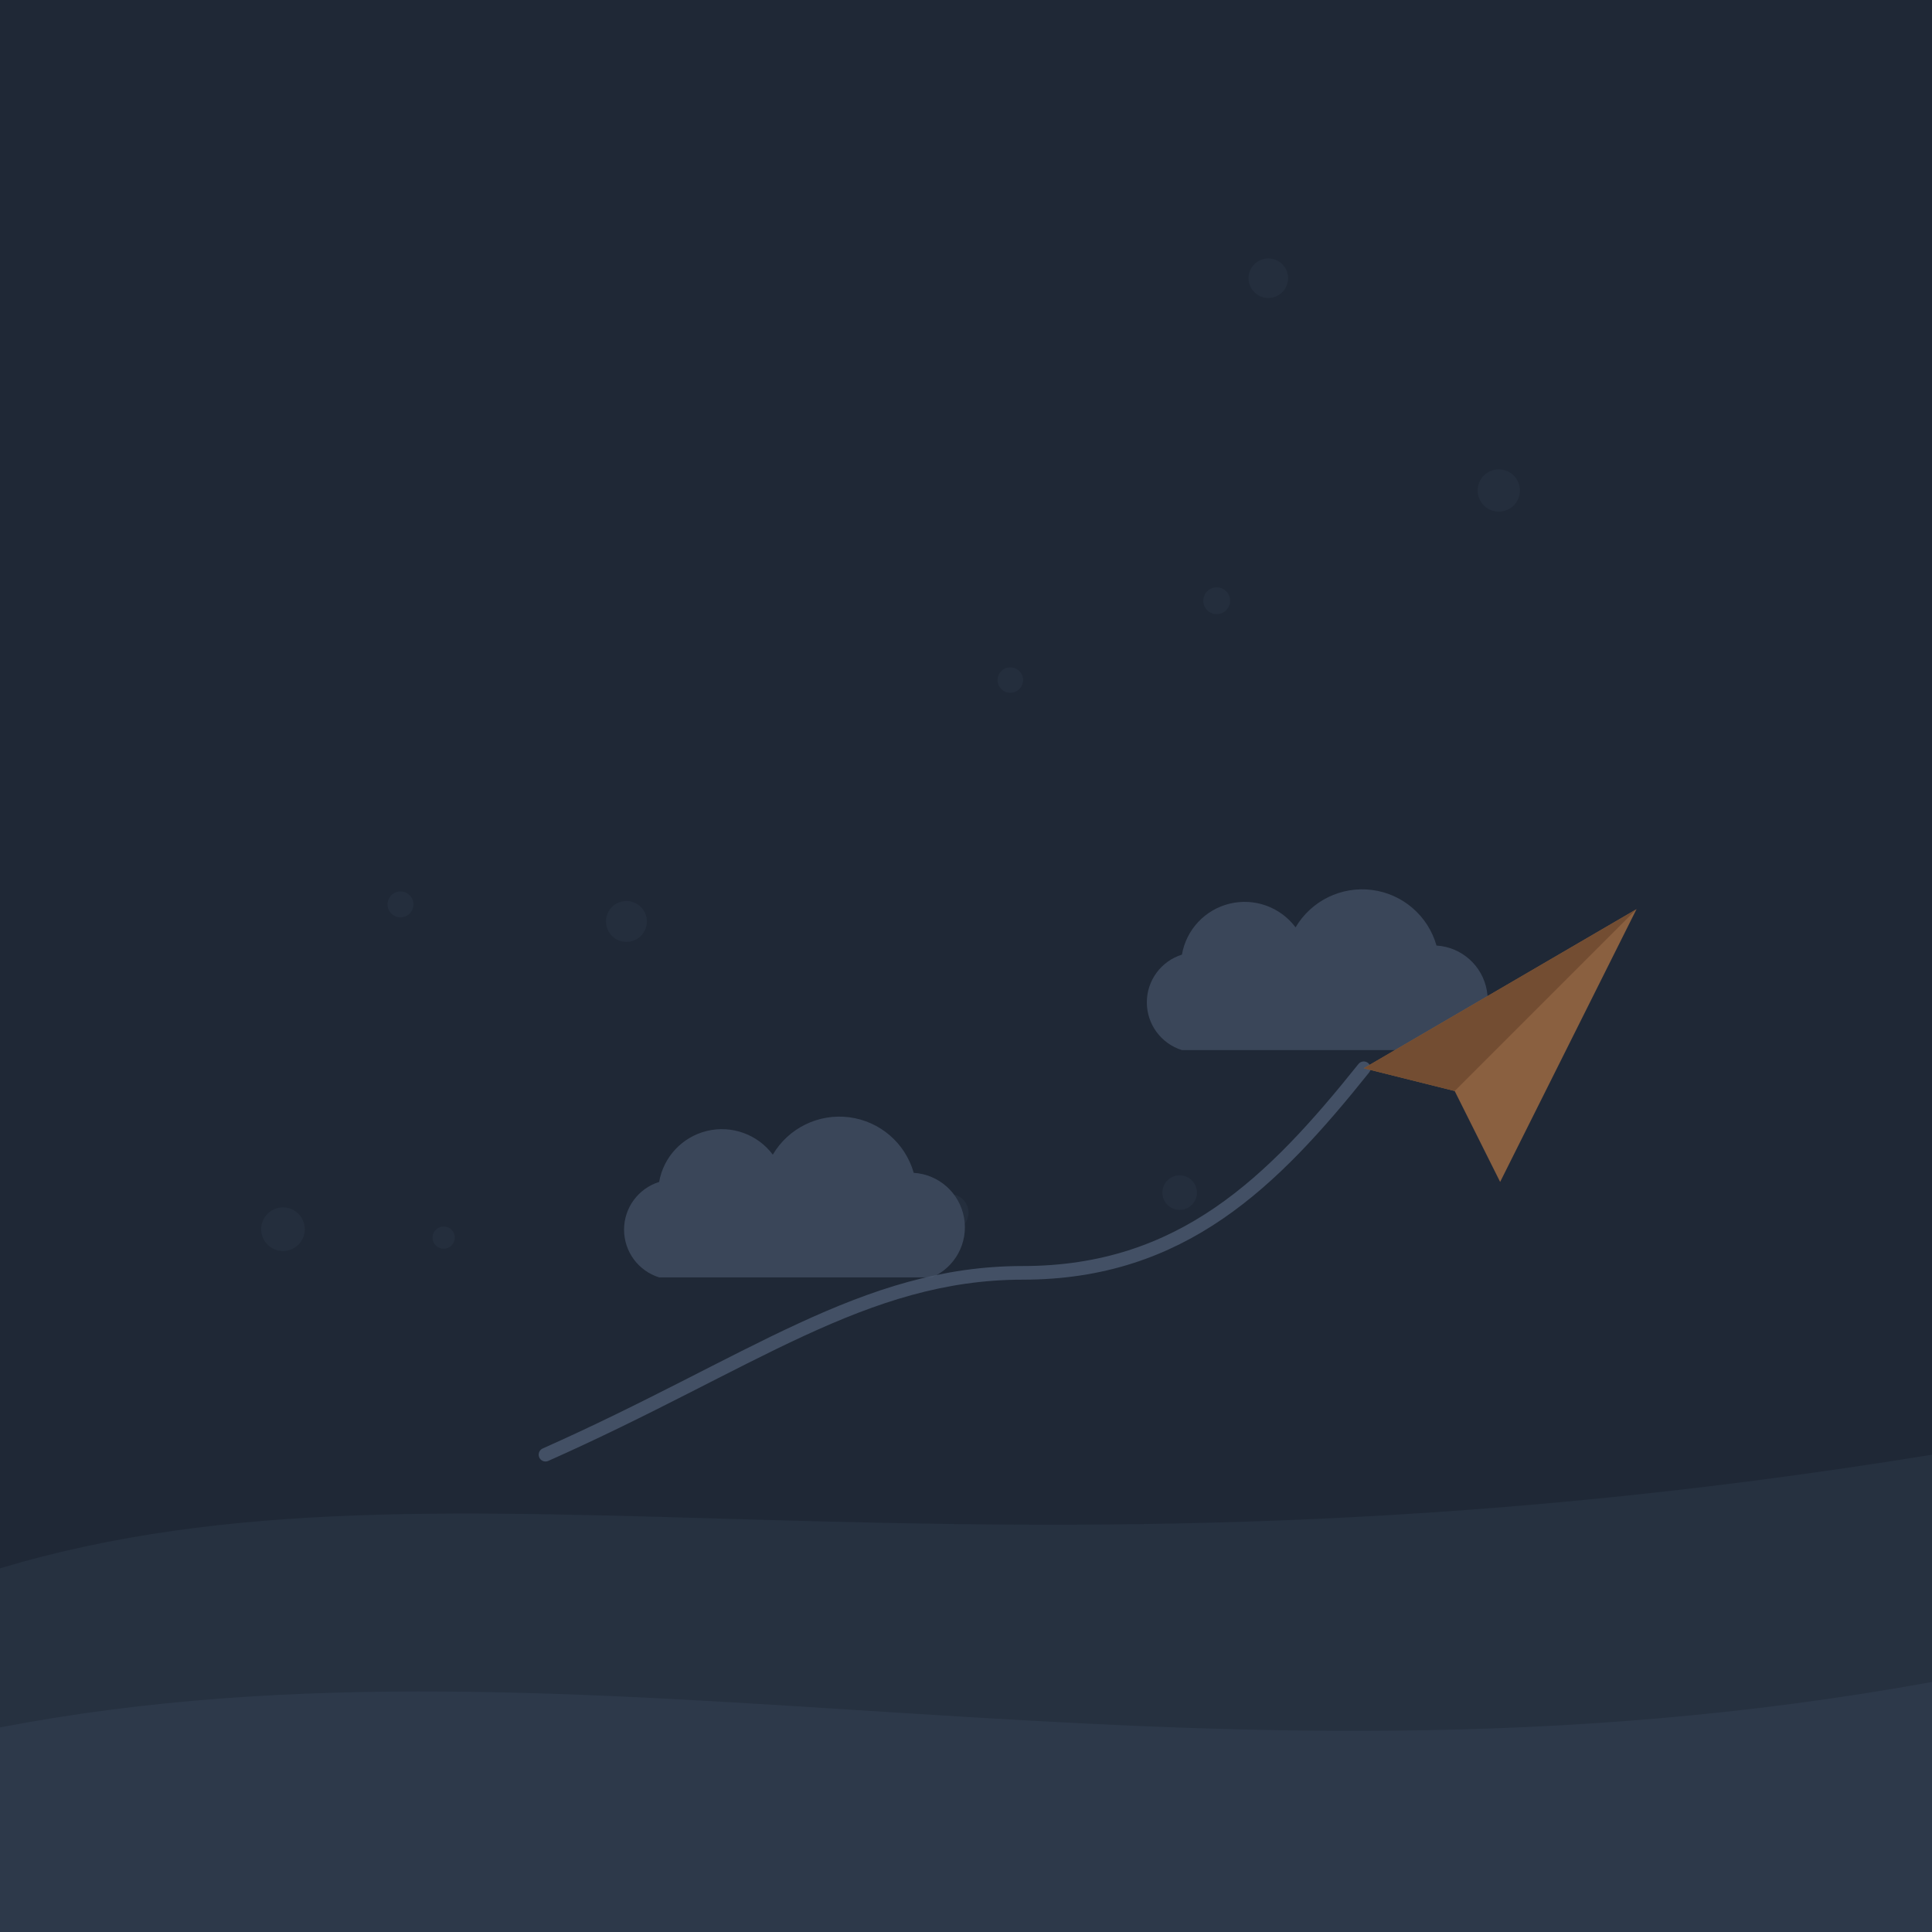
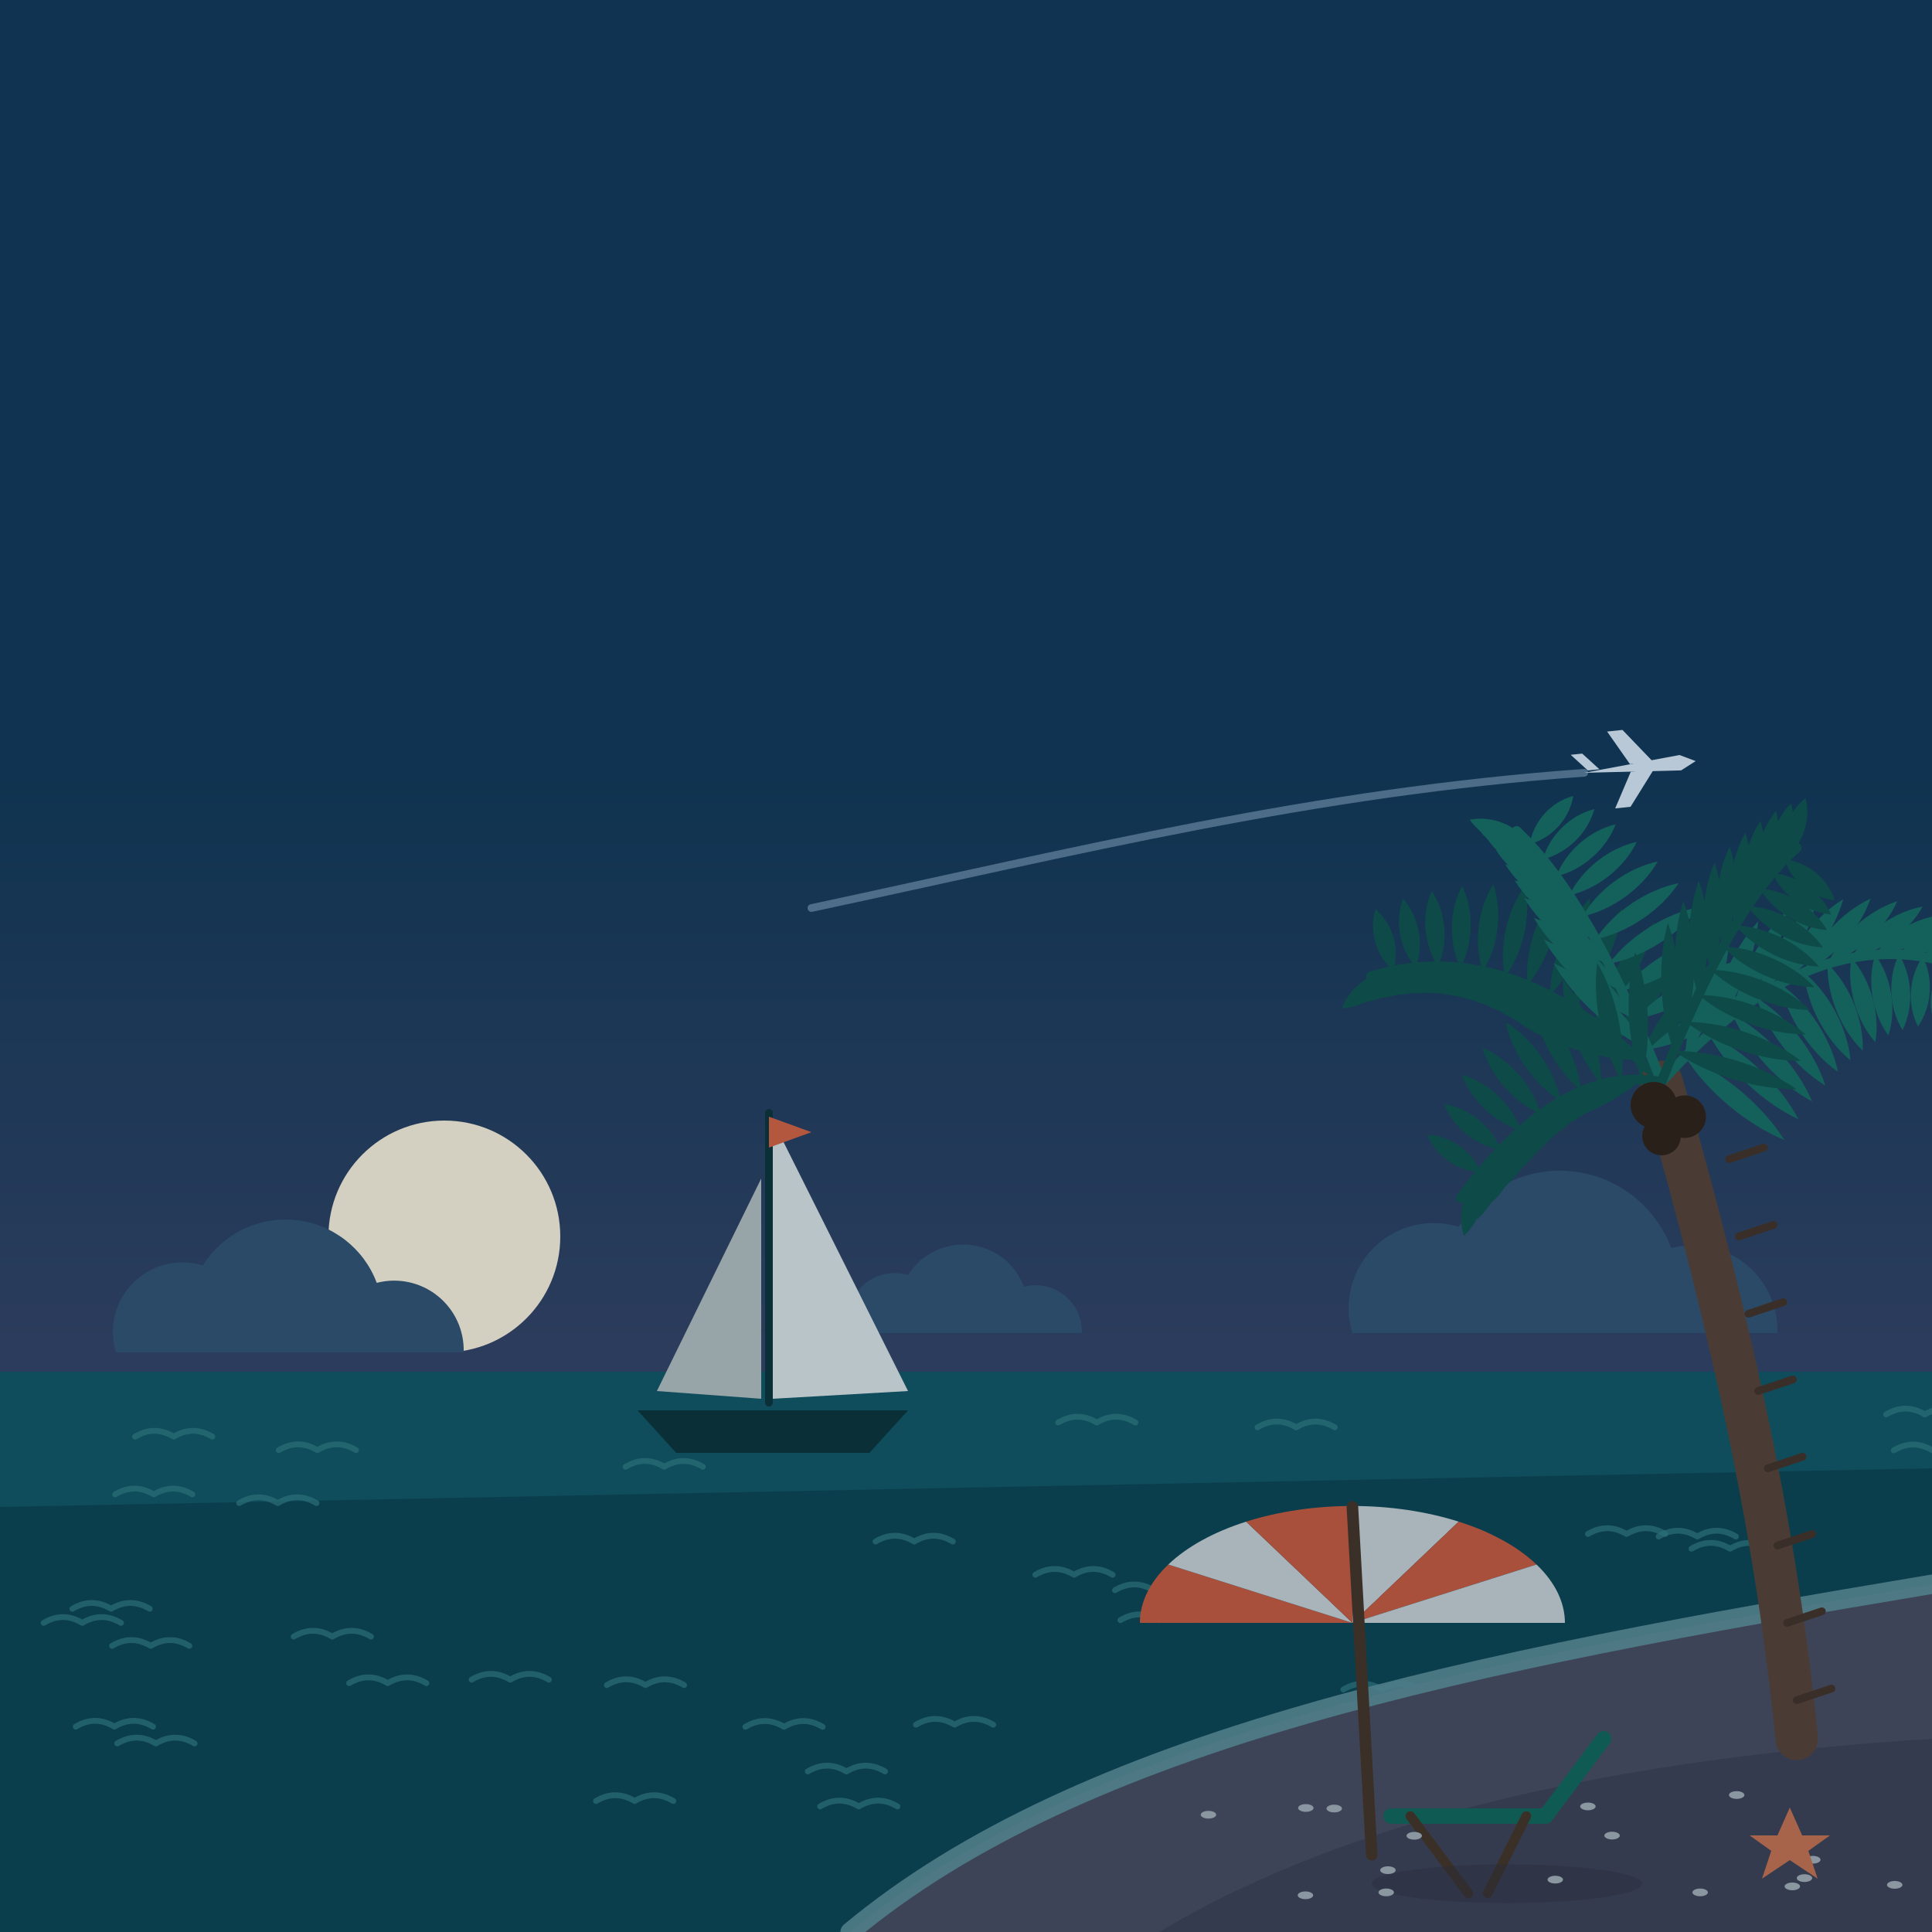
- <svg xmlns="http://www.w3.org/2000/svg" viewBox="0 0 850 850" width="850" height="850">
-   <rect x="0.0" y="0.0" width="850.0" height="850.0" rx="0" fill="#1f2836" opacity="1" />
-   <circle cx="535.3" cy="264.3" r="5.9" fill="#2d394a" opacity="0.35" />
-   <circle cx="519.0" cy="524.7" r="7.6" fill="#2d394a" opacity="0.35" />
-   <circle cx="418.0" cy="533.5" r="8.1" fill="#2d394a" opacity="0.35" />
-   <circle cx="659.4" cy="215.8" r="9.3" fill="#2d394a" opacity="0.35" />
-   <circle cx="275.6" cy="405.4" r="9.0" fill="#2d394a" opacity="0.35" />
-   <circle cx="176.2" cy="397.9" r="5.7" fill="#2d394a" opacity="0.35" />
-   <circle cx="444.5" cy="299.2" r="5.6" fill="#2d394a" opacity="0.35" />
-   <circle cx="124.5" cy="540.8" r="9.6" fill="#2d394a" opacity="0.35" />
-   <circle cx="195.2" cy="544.5" r="4.9" fill="#2d394a" opacity="0.35" />
-   <circle cx="558.0" cy="122.4" r="8.7" fill="#2d394a" opacity="0.35" />
-   <path d="M0 690 C 200 630 420 710 850 640 L850 850 L0 850 Z" fill="#263140" opacity="1" />
-   <path d="M0 760 C 260 710 520 800 850 740 L850 850 L0 850 Z" fill="#2d394a" opacity="1" />
-   <path d="M520 420 a28 28 0 0 1 50 -12 a34 34 0 0 1 62 8 a24 24 0 0 1 8 46 L520 462 a22 22 0 0 1 0 -42 Z" fill="#3a4659" opacity="1" />
-   <path d="M290 520 a28 28 0 0 1 50 -12 a34 34 0 0 1 62 8 a24 24 0 0 1 8 46 L290 562 a22 22 0 0 1 0 -42 Z" fill="#3a4659" opacity="1" />
-   <path d="M240 640 C 330 600 380 560 450 560 C 520 560 560 520 600 470" fill="none" stroke="#4c5a70" stroke-width="6" stroke-linecap="round" stroke-linejoin="round" opacity="0.8" />
-   <path d="M600 470 L720 400 L660 520 L640 480 Z" fill="#8a6040" opacity="1" />
-   <path d="M600 470 L720 400 L640 480 Z" fill="#734d32" opacity="1" />
+ <svg xmlns="http://www.w3.org/2000/svg" viewBox="0 0 1000 1000" width="1000" height="1000">
+   <defs>
+     <linearGradient id="sky" x1="0" y1="0" x2="0" y2="1">
+       <stop offset="0.4" stop-color="#0f3350" />
+       <stop offset="0.7" stop-color="#2c3c5c" />
+     </linearGradient>
+   </defs>
+   <rect x="0" y="0" width="1000" height="1000" fill="url(#sky)" />
+   <circle cx="230" cy="640" r="60" fill="#e7e0cc" opacity="0.9" />
+   <path d="M60 700h180a36 36 0 0 0 -45 -36a50.4 50.4 0 0 0 -90 -9a36 36 0 0 0 -45 45Z" fill="#2a4a68" />
+   <path d="M440 690h120a24 24 0 0 0 -30 -24a33.6 33.6 0 0 0 -60 -6a24 24 0 0 0 -30 30Z" fill="#2a4a68" />
+   <path d="M700 690h220a44 44 0 0 0 -55 -44a61.6 61.6 0 0 0 -110 -11a44 44 0 0 0 -55 55Z" fill="#2a4a68" />
+   <path d="M420 470C560 440 680 410 820 400" fill="none" stroke="#5b7a96" stroke-width="4" stroke-linecap="round" stroke-linejoin="round" opacity="0.8" />
+   <g transform="translate(820 400) rotate(-6)">
+     <path d="M0 0L50 -4L58 0L50 4Z" fill="#b8c8d6" />
+     <path d="M24 -2L14 -20L22 -20L36 -2Z" fill="#b8c8d6" />
+     <path d="M24 2L14 20L22 20L36 2Z" fill="#b8c8d6" />
+     <path d="M2 -1L-6 -10L0 -10L8 -1Z" fill="#b8c8d6" />
+   </g>
+   <path d="M0 710L1000 710L1000 1000L0 1000Z" fill="#0f4c5c" />
+   <path d="M0 780L1000 760L1000 1000L0 1000Z" fill="#0b3e4c" />
+   <path d="M323.8 759.2q10 -6 20 0q10 -6 20 0" fill="none" stroke="#2b6f78" stroke-width="3" stroke-linecap="round" stroke-linejoin="round" opacity="0.7" />
+   <path d="M650.9 738.8q10 -6 20 0q10 -6 20 0" fill="none" stroke="#2b6f78" stroke-width="3" stroke-linecap="round" stroke-linejoin="round" opacity="0.7" />
+   <path d="M535.9 815.1q10 -6 20 0q10 -6 20 0" fill="none" stroke="#2b6f78" stroke-width="3" stroke-linecap="round" stroke-linejoin="round" opacity="0.7" />
+   <path d="M58 851.9q10 -6 20 0q10 -6 20 0" fill="none" stroke="#2b6f78" stroke-width="3" stroke-linecap="round" stroke-linejoin="round" opacity="0.7" />
+   <path d="M37.5 832.7q10 -6 20 0q10 -6 20 0" fill="none" stroke="#2b6f78" stroke-width="3" stroke-linecap="round" stroke-linejoin="round" opacity="0.7" />
+   <path d="M69.9 743.6q10 -6 20 0q10 -6 20 0" fill="none" stroke="#2b6f78" stroke-width="3" stroke-linecap="round" stroke-linejoin="round" opacity="0.7" />
+   <path d="M424.5 935q10 -6 20 0q10 -6 20 0" fill="none" stroke="#2b6f78" stroke-width="3" stroke-linecap="round" stroke-linejoin="round" opacity="0.7" />
+   <path d="M123.8 778q10 -6 20 0q10 -6 20 0" fill="none" stroke="#2b6f78" stroke-width="3" stroke-linecap="round" stroke-linejoin="round" opacity="0.7" />
+   <path d="M627.4 966.4q10 -6 20 0q10 -6 20 0" fill="none" stroke="#2b6f78" stroke-width="3" stroke-linecap="round" stroke-linejoin="round" opacity="0.7" />
+   <path d="M577.1 823.1q10 -6 20 0q10 -6 20 0" fill="none" stroke="#2b6f78" stroke-width="3" stroke-linecap="round" stroke-linejoin="round" opacity="0.7" />
+   <path d="M976.3 732.1q10 -6 20 0q10 -6 20 0" fill="none" stroke="#2b6f78" stroke-width="3" stroke-linecap="round" stroke-linejoin="round" opacity="0.7" />
+   <path d="M858.5 795.3q10 -6 20 0q10 -6 20 0" fill="none" stroke="#2b6f78" stroke-width="3" stroke-linecap="round" stroke-linejoin="round" opacity="0.7" />
+   <path d="M144.3 750.6q10 -6 20 0q10 -6 20 0" fill="none" stroke="#2b6f78" stroke-width="3" stroke-linecap="round" stroke-linejoin="round" opacity="0.7" />
+   <path d="M308.5 932.2q10 -6 20 0q10 -6 20 0" fill="none" stroke="#2b6f78" stroke-width="3" stroke-linecap="round" stroke-linejoin="round" opacity="0.7" />
+   <path d="M180.7 871.2q10 -6 20 0q10 -6 20 0" fill="none" stroke="#2b6f78" stroke-width="3" stroke-linecap="round" stroke-linejoin="round" opacity="0.7" />
+   <path d="M638.9 816.8q10 -6 20 0q10 -6 20 0" fill="none" stroke="#2b6f78" stroke-width="3" stroke-linecap="round" stroke-linejoin="round" opacity="0.7" />
+   <path d="M547.7 736.3q10 -6 20 0q10 -6 20 0" fill="none" stroke="#2b6f78" stroke-width="3" stroke-linecap="round" stroke-linejoin="round" opacity="0.7" />
+   <path d="M59.6 773.5q10 -6 20 0q10 -6 20 0" fill="none" stroke="#2b6f78" stroke-width="3" stroke-linecap="round" stroke-linejoin="round" opacity="0.7" />
+   <path d="M680.4 831.2q10 -6 20 0q10 -6 20 0" fill="none" stroke="#2b6f78" stroke-width="3" stroke-linecap="round" stroke-linejoin="round" opacity="0.7" />
+   <path d="M314.1 872.2q10 -6 20 0q10 -6 20 0" fill="none" stroke="#2b6f78" stroke-width="3" stroke-linecap="round" stroke-linejoin="round" opacity="0.7" />
+   <path d="M453.2 797.9q10 -6 20 0q10 -6 20 0" fill="none" stroke="#2b6f78" stroke-width="3" stroke-linecap="round" stroke-linejoin="round" opacity="0.7" />
+   <path d="M794.4 901.7q10 -6 20 0q10 -6 20 0" fill="none" stroke="#2b6f78" stroke-width="3" stroke-linecap="round" stroke-linejoin="round" opacity="0.7" />
+   <path d="M244.1 869.4q10 -6 20 0q10 -6 20 0" fill="none" stroke="#2b6f78" stroke-width="3" stroke-linecap="round" stroke-linejoin="round" opacity="0.7" />
+   <path d="M525.2 947.5q10 -6 20 0q10 -6 20 0" fill="none" stroke="#2b6f78" stroke-width="3" stroke-linecap="round" stroke-linejoin="round" opacity="0.7" />
+   <path d="M729.4 794.9q10 -6 20 0q10 -6 20 0" fill="none" stroke="#2b6f78" stroke-width="3" stroke-linecap="round" stroke-linejoin="round" opacity="0.7" />
+   <path d="M980.2 750.7q10 -6 20 0q10 -6 20 0" fill="none" stroke="#2b6f78" stroke-width="3" stroke-linecap="round" stroke-linejoin="round" opacity="0.7" />
+   <path d="M418.1 916.9q10 -6 20 0q10 -6 20 0" fill="none" stroke="#2b6f78" stroke-width="3" stroke-linecap="round" stroke-linejoin="round" opacity="0.7" />
+   <path d="M152 847.1q10 -6 20 0q10 -6 20 0" fill="none" stroke="#2b6f78" stroke-width="3" stroke-linecap="round" stroke-linejoin="round" opacity="0.7" />
+   <path d="M39.2 893.7q10 -6 20 0q10 -6 20 0" fill="none" stroke="#2b6f78" stroke-width="3" stroke-linecap="round" stroke-linejoin="round" opacity="0.7" />
+   <path d="M764.6 869q10 -6 20 0q10 -6 20 0" fill="none" stroke="#2b6f78" stroke-width="3" stroke-linecap="round" stroke-linejoin="round" opacity="0.7" />
+   <path d="M875.5 801.6q10 -6 20 0q10 -6 20 0" fill="none" stroke="#2b6f78" stroke-width="3" stroke-linecap="round" stroke-linejoin="round" opacity="0.7" />
+   <path d="M695.3 874.5q10 -6 20 0q10 -6 20 0" fill="none" stroke="#2b6f78" stroke-width="3" stroke-linecap="round" stroke-linejoin="round" opacity="0.7" />
+   <path d="M579.9 838.6q10 -6 20 0q10 -6 20 0" fill="none" stroke="#2b6f78" stroke-width="3" stroke-linecap="round" stroke-linejoin="round" opacity="0.7" />
+   <path d="M840 965.6q10 -6 20 0q10 -6 20 0" fill="none" stroke="#2b6f78" stroke-width="3" stroke-linecap="round" stroke-linejoin="round" opacity="0.7" />
+   <path d="M474.1 892.7q10 -6 20 0q10 -6 20 0" fill="none" stroke="#2b6f78" stroke-width="3" stroke-linecap="round" stroke-linejoin="round" opacity="0.7" />
+   <path d="M60.7 902.4q10 -6 20 0q10 -6 20 0" fill="none" stroke="#2b6f78" stroke-width="3" stroke-linecap="round" stroke-linejoin="round" opacity="0.7" />
+   <path d="M647.1 978.2q10 -6 20 0q10 -6 20 0" fill="none" stroke="#2b6f78" stroke-width="3" stroke-linecap="round" stroke-linejoin="round" opacity="0.7" />
+   <path d="M821.9 794q10 -6 20 0q10 -6 20 0" fill="none" stroke="#2b6f78" stroke-width="3" stroke-linecap="round" stroke-linejoin="round" opacity="0.7" />
+   <path d="M385.8 893.8q10 -6 20 0q10 -6 20 0" fill="none" stroke="#2b6f78" stroke-width="3" stroke-linecap="round" stroke-linejoin="round" opacity="0.7" />
+   <path d="M22.6 840q10 -6 20 0q10 -6 20 0" fill="none" stroke="#2b6f78" stroke-width="3" stroke-linecap="round" stroke-linejoin="round" opacity="0.7" />
+   <path d="M330 730L470 730L450 752L350 752Z" fill="#0a2f36" />
+   <path d="M400 724L400 580L470 720Z" fill="#b9c4c8" />
+   <path d="M394 724L394 610L340 720Z" fill="#97a4a8" />
+   <path d="M398 726L398 576" fill="none" stroke="#0a2f36" stroke-width="4" stroke-linecap="round" stroke-linejoin="round" />
+   <path d="M398 578l22 8l-22 8Z" fill="#b4573f" />
+   <path d="M440 1000C560 900 760 860 1000 820L1000 1000Z" fill="#3d4458" />
+   <path d="M440 1000C560 900 760 860 1000 820" fill="none" stroke="#4f7d88" stroke-width="10" stroke-linecap="round" stroke-linejoin="round" opacity="0.9" />
+   <path d="M600 1000C700 940 840 910 1000 900L1000 1000Z" fill="#353b4e" />
+   <path d="M930 900C920 800 900 700 860 560" fill="none" stroke="#4a3c34" stroke-width="22" stroke-linecap="round" stroke-linejoin="round" />
+   <path d="M930 880l18 -6" fill="none" stroke="#3a2e28" stroke-width="4" stroke-linecap="round" stroke-linejoin="round" />
+   <path d="M925 840l18 -6" fill="none" stroke="#3a2e28" stroke-width="4" stroke-linecap="round" stroke-linejoin="round" />
+   <path d="M920 800l18 -6" fill="none" stroke="#3a2e28" stroke-width="4" stroke-linecap="round" stroke-linejoin="round" />
+   <path d="M915 760l18 -6" fill="none" stroke="#3a2e28" stroke-width="4" stroke-linecap="round" stroke-linejoin="round" />
+   <path d="M910 720l18 -6" fill="none" stroke="#3a2e28" stroke-width="4" stroke-linecap="round" stroke-linejoin="round" />
+   <path d="M905 680l18 -6" fill="none" stroke="#3a2e28" stroke-width="4" stroke-linecap="round" stroke-linejoin="round" />
+   <path d="M900 640l18 -6" fill="none" stroke="#3a2e28" stroke-width="4" stroke-linecap="round" stroke-linejoin="round" />
+   <path d="M895 600l18 -6" fill="none" stroke="#3a2e28" stroke-width="4" stroke-linecap="round" stroke-linejoin="round" />
+   <path d="M860 560Q784.8 482.6 709.6 505.3" fill="none" stroke="#0d4a48" stroke-width="5" stroke-linecap="round" stroke-linejoin="round" />
+   <path d="M0 0C6.5 -20.1 6.5 -46.8 0 -66.9C-6.5 -46.8 -6.5 -20.1 0 0Z" fill="#0d4a48" transform="translate(848.4 548.7) rotate(-72.2)" />
+   <path d="M0 0C6.5 -20.1 6.5 -46.8 0 -66.9C-6.5 -46.8 -6.5 -20.1 0 0Z" fill="#0d4a48" transform="translate(848.4 548.7) rotate(37.8)" />
+   <path d="M0 0C6.5 -19.2 6.5 -44.7 0 -63.8C-6.5 -44.7 -6.5 -19.2 0 0Z" fill="#0d4a48" transform="translate(836.9 538.6) rotate(-75.5)" />
+   <path d="M0 0C6.5 -19.2 6.5 -44.7 0 -63.8C-6.5 -44.7 -6.5 -19.2 0 0Z" fill="#0d4a48" transform="translate(836.9 538.6) rotate(34.5)" />
+   <path d="M0 0C6.5 -18.2 6.5 -42.5 0 -60.8C-6.5 -42.5 -6.5 -18.2 0 0Z" fill="#0d4a48" transform="translate(825.3 529.6) rotate(-79.2)" />
+   <path d="M0 0C6.5 -18.2 6.5 -42.5 0 -60.8C-6.5 -42.5 -6.5 -18.2 0 0Z" fill="#0d4a48" transform="translate(825.3 529.6) rotate(30.8)" />
+   <path d="M0 0C6.5 -17.3 6.5 -40.4 0 -57.7C-6.5 -40.4 -6.5 -17.3 0 0Z" fill="#0d4a48" transform="translate(813.7 521.9) rotate(-83.2)" />
+   <path d="M0 0C6.5 -17.3 6.5 -40.4 0 -57.7C-6.5 -40.4 -6.5 -17.3 0 0Z" fill="#0d4a48" transform="translate(813.7 521.9) rotate(26.8)" />
+   <path d="M0 0C6.5 -16.4 6.5 -38.2 0 -54.6C-6.5 -38.2 -6.5 -16.4 0 0Z" fill="#0d4a48" transform="translate(802.2 515.3) rotate(-87.6)" />
+   <path d="M0 0C6.5 -16.4 6.5 -38.2 0 -54.6C-6.5 -38.2 -6.5 -16.4 0 0Z" fill="#0d4a48" transform="translate(802.2 515.3) rotate(22.4)" />
+   <path d="M0 0C6.5 -15.5 6.5 -36.1 0 -51.5C-6.5 -36.1 -6.5 -15.5 0 0Z" fill="#0d4a48" transform="translate(790.6 509.9) rotate(-92.5)" />
+   <path d="M0 0C6.5 -15.5 6.5 -36.1 0 -51.5C-6.5 -36.1 -6.5 -15.5 0 0Z" fill="#0d4a48" transform="translate(790.6 509.9) rotate(17.5)" />
+   <path d="M0 0C6.5 -14.5 6.5 -33.9 0 -48.5C-6.5 -33.9 -6.5 -14.5 0 0Z" fill="#0d4a48" transform="translate(779 505.7) rotate(-97.6)" />
+   <path d="M0 0C6.5 -14.5 6.5 -33.9 0 -48.5C-6.5 -33.9 -6.5 -14.5 0 0Z" fill="#0d4a48" transform="translate(779 505.7) rotate(12.4)" />
+   <path d="M0 0C6.5 -13.6 6.5 -31.8 0 -45.4C-6.5 -31.8 -6.5 -13.6 0 0Z" fill="#0d4a48" transform="translate(767.5 502.7) rotate(-103.1)" />
+   <path d="M0 0C6.5 -13.6 6.5 -31.8 0 -45.4C-6.5 -31.8 -6.5 -13.6 0 0Z" fill="#0d4a48" transform="translate(767.5 502.7) rotate(6.9)" />
+   <path d="M0 0C6.5 -12.7 6.5 -29.6 0 -42.3C-6.5 -29.6 -6.5 -12.7 0 0Z" fill="#0d4a48" transform="translate(755.9 500.8) rotate(-108.8)" />
+   <path d="M0 0C6.5 -12.7 6.5 -29.6 0 -42.3C-6.5 -29.6 -6.5 -12.7 0 0Z" fill="#0d4a48" transform="translate(755.9 500.8) rotate(1.2)" />
+   <path d="M0 0C6.5 -11.8 6.5 -27.5 0 -39.2C-6.5 -27.5 -6.5 -11.8 0 0Z" fill="#0d4a48" transform="translate(744.3 500.2) rotate(-114.7)" />
+   <path d="M0 0C6.5 -11.8 6.5 -27.5 0 -39.2C-6.5 -27.5 -6.5 -11.8 0 0Z" fill="#0d4a48" transform="translate(744.3 500.2) rotate(-4.7)" />
+   <path d="M0 0C6.5 -10.8 6.5 -25.3 0 -36.2C-6.5 -25.3 -6.5 -10.8 0 0Z" fill="#0d4a48" transform="translate(732.8 500.7) rotate(239.5)" />
+   <path d="M0 0C6.5 -10.8 6.5 -25.3 0 -36.2C-6.5 -25.3 -6.5 -10.8 0 0Z" fill="#0d4a48" transform="translate(732.8 500.7) rotate(349.5)" />
+   <path d="M0 0C6.5 -9.9 6.5 -23.2 0 -33.1C-6.5 -23.2 -6.5 -9.9 0 0Z" fill="#0d4a48" transform="translate(721.2 502.4) rotate(233.8)" />
+   <path d="M0 0C6.5 -9.9 6.5 -23.2 0 -33.1C-6.5 -23.2 -6.5 -9.9 0 0Z" fill="#0d4a48" transform="translate(721.2 502.4) rotate(343.8)" />
+   <path d="M860 560Q939.9 470.9 1019.7 501.9" fill="none" stroke="#14605a" stroke-width="5" stroke-linecap="round" stroke-linejoin="round" />
+   <path d="M0 0C6.5 -20.1 6.5 -46.8 0 -66.9C-6.5 -46.8 -6.5 -20.1 0 0Z" fill="#14605a" transform="translate(872.3 547) rotate(20)" />
+   <path d="M0 0C6.5 -20.1 6.5 -46.8 0 -66.9C-6.5 -46.8 -6.5 -20.1 0 0Z" fill="#14605a" transform="translate(872.3 547) rotate(130)" />
+   <path d="M0 0C6.5 -19.2 6.5 -44.7 0 -63.8C-6.5 -44.7 -6.5 -19.2 0 0Z" fill="#14605a" transform="translate(884.6 535.4) rotate(23.5)" />
+   <path d="M0 0C6.5 -19.2 6.5 -44.7 0 -63.8C-6.5 -44.7 -6.5 -19.2 0 0Z" fill="#14605a" transform="translate(884.6 535.4) rotate(133.5)" />
+   <path d="M0 0C6.5 -18.2 6.5 -42.5 0 -60.8C-6.5 -42.5 -6.5 -18.2 0 0Z" fill="#14605a" transform="translate(896.9 525.3) rotate(27.5)" />
+   <path d="M0 0C6.5 -18.2 6.5 -42.5 0 -60.8C-6.5 -42.5 -6.5 -18.2 0 0Z" fill="#14605a" transform="translate(896.9 525.3) rotate(137.5)" />
+   <path d="M0 0C6.5 -17.3 6.5 -40.4 0 -57.7C-6.5 -40.4 -6.5 -17.3 0 0Z" fill="#14605a" transform="translate(909.2 516.5) rotate(31.9)" />
+   <path d="M0 0C6.5 -17.3 6.5 -40.4 0 -57.7C-6.5 -40.4 -6.5 -17.3 0 0Z" fill="#14605a" transform="translate(909.2 516.5) rotate(141.9)" />
+   <path d="M0 0C6.5 -16.4 6.5 -38.2 0 -54.6C-6.5 -38.2 -6.5 -16.4 0 0Z" fill="#14605a" transform="translate(921.4 509.2) rotate(36.7)" />
+   <path d="M0 0C6.5 -16.4 6.5 -38.2 0 -54.6C-6.5 -38.2 -6.5 -16.4 0 0Z" fill="#14605a" transform="translate(921.4 509.2) rotate(146.7)" />
+   <path d="M0 0C6.5 -15.5 6.5 -36.1 0 -51.5C-6.5 -36.1 -6.5 -15.5 0 0Z" fill="#14605a" transform="translate(933.7 503.3) rotate(42.1)" />
+   <path d="M0 0C6.5 -15.5 6.5 -36.1 0 -51.5C-6.5 -36.1 -6.5 -15.5 0 0Z" fill="#14605a" transform="translate(933.7 503.3) rotate(152.1)" />
+   <path d="M0 0C6.5 -14.5 6.5 -33.9 0 -48.5C-6.5 -33.9 -6.5 -14.5 0 0Z" fill="#14605a" transform="translate(946 498.9) rotate(48)" />
+   <path d="M0 0C6.5 -14.5 6.5 -33.9 0 -48.5C-6.5 -33.9 -6.5 -14.5 0 0Z" fill="#14605a" transform="translate(946 498.9) rotate(158)" />
+   <path d="M0 0C6.5 -13.6 6.5 -31.8 0 -45.4C-6.5 -31.8 -6.5 -13.6 0 0Z" fill="#14605a" transform="translate(958.3 495.8) rotate(54.2)" />
+   <path d="M0 0C6.5 -13.6 6.5 -31.8 0 -45.4C-6.5 -31.8 -6.5 -13.6 0 0Z" fill="#14605a" transform="translate(958.3 495.8) rotate(164.2)" />
+   <path d="M0 0C6.5 -12.7 6.5 -29.6 0 -42.3C-6.5 -29.6 -6.5 -12.7 0 0Z" fill="#14605a" transform="translate(970.6 494.2) rotate(60.7)" />
+   <path d="M0 0C6.5 -12.7 6.5 -29.6 0 -42.3C-6.5 -29.6 -6.5 -12.7 0 0Z" fill="#14605a" transform="translate(970.6 494.2) rotate(170.7)" />
+   <path d="M0 0C6.5 -11.8 6.5 -27.5 0 -39.2C-6.5 -27.5 -6.5 -11.8 0 0Z" fill="#14605a" transform="translate(982.9 494) rotate(67.3)" />
+   <path d="M0 0C6.5 -11.8 6.5 -27.5 0 -39.2C-6.5 -27.5 -6.5 -11.8 0 0Z" fill="#14605a" transform="translate(982.9 494) rotate(177.3)" />
+   <path d="M0 0C6.5 -10.8 6.5 -25.3 0 -36.2C-6.5 -25.3 -6.5 -10.8 0 0Z" fill="#14605a" transform="translate(995.2 495.2) rotate(73.9)" />
+   <path d="M0 0C6.5 -10.8 6.5 -25.3 0 -36.2C-6.5 -25.3 -6.5 -10.8 0 0Z" fill="#14605a" transform="translate(995.2 495.2) rotate(183.9)" />
+   <path d="M0 0C6.5 -9.9 6.5 -23.2 0 -33.1C-6.5 -23.2 -6.5 -9.9 0 0Z" fill="#14605a" transform="translate(1007.5 497.8) rotate(80.2)" />
+   <path d="M0 0C6.5 -9.9 6.5 -23.2 0 -33.1C-6.5 -23.2 -6.5 -9.9 0 0Z" fill="#14605a" transform="translate(1007.5 497.8) rotate(190.2)" />
+   <path d="M860 560Q822.5 465 785 430.1" fill="none" stroke="#14605a" stroke-width="5" stroke-linecap="round" stroke-linejoin="round" />
+   <path d="M0 0C6.5 -19.9 6.5 -46.5 0 -66.4C-6.5 -46.5 -6.5 -19.9 0 0Z" fill="#14605a" transform="translate(853.2 543.2) rotate(-47.7)" />
+   <path d="M0 0C6.5 -19.9 6.5 -46.5 0 -66.4C-6.5 -46.5 -6.5 -19.9 0 0Z" fill="#14605a" transform="translate(853.2 543.2) rotate(62.3)" />
+   <path d="M0 0C6.5 -18.8 6.5 -43.9 0 -62.7C-6.5 -43.9 -6.5 -18.8 0 0Z" fill="#14605a" transform="translate(846.4 527.5) rotate(-49)" />
+   <path d="M0 0C6.5 -18.8 6.5 -43.9 0 -62.7C-6.5 -43.9 -6.5 -18.8 0 0Z" fill="#14605a" transform="translate(846.4 527.5) rotate(61)" />
+   <path d="M0 0C6.5 -17.7 6.5 -41.4 0 -59.1C-6.5 -41.4 -6.5 -17.7 0 0Z" fill="#14605a" transform="translate(839.5 512.7) rotate(-50.5)" />
+   <path d="M0 0C6.5 -17.7 6.5 -41.4 0 -59.1C-6.5 -41.4 -6.5 -17.7 0 0Z" fill="#14605a" transform="translate(839.5 512.7) rotate(59.5)" />
+   <path d="M0 0C6.5 -16.6 6.5 -38.8 0 -55.5C-6.5 -38.8 -6.5 -16.6 0 0Z" fill="#14605a" transform="translate(832.7 498.9) rotate(-52.1)" />
+   <path d="M0 0C6.5 -16.6 6.5 -38.8 0 -55.5C-6.5 -38.8 -6.5 -16.6 0 0Z" fill="#14605a" transform="translate(832.7 498.9) rotate(57.9)" />
+   <path d="M0 0C6.5 -15.5 6.5 -36.3 0 -51.8C-6.5 -36.3 -6.5 -15.5 0 0Z" fill="#14605a" transform="translate(825.9 486.1) rotate(-54)" />
+   <path d="M0 0C6.5 -15.5 6.5 -36.3 0 -51.8C-6.5 -36.3 -6.5 -15.5 0 0Z" fill="#14605a" transform="translate(825.9 486.1) rotate(56)" />
+   <path d="M0 0C6.5 -14.5 6.5 -33.7 0 -48.2C-6.5 -33.7 -6.5 -14.5 0 0Z" fill="#14605a" transform="translate(819.1 474.3) rotate(-56.1)" />
+   <path d="M0 0C6.5 -14.5 6.5 -33.7 0 -48.2C-6.5 -33.7 -6.5 -14.5 0 0Z" fill="#14605a" transform="translate(819.1 474.3) rotate(53.9)" />
+   <path d="M0 0C6.5 -13.4 6.5 -31.2 0 -44.5C-6.5 -31.2 -6.5 -13.4 0 0Z" fill="#14605a" transform="translate(812.3 463.4) rotate(-58.4)" />
+   <path d="M0 0C6.5 -13.4 6.5 -31.2 0 -44.5C-6.5 -31.2 -6.5 -13.4 0 0Z" fill="#14605a" transform="translate(812.3 463.4) rotate(51.6)" />
+   <path d="M0 0C6.5 -12.3 6.5 -28.6 0 -40.9C-6.5 -28.6 -6.5 -12.3 0 0Z" fill="#14605a" transform="translate(805.5 453.6) rotate(-61.2)" />
+   <path d="M0 0C6.5 -12.3 6.5 -28.6 0 -40.9C-6.5 -28.6 -6.5 -12.3 0 0Z" fill="#14605a" transform="translate(805.5 453.6) rotate(48.8)" />
+   <path d="M0 0C6.5 -11.2 6.5 -26.1 0 -37.3C-6.5 -26.1 -6.5 -11.2 0 0Z" fill="#14605a" transform="translate(798.6 444.8) rotate(-64.3)" />
+   <path d="M0 0C6.5 -11.2 6.5 -26.1 0 -37.3C-6.5 -26.1 -6.5 -11.2 0 0Z" fill="#14605a" transform="translate(798.6 444.8) rotate(45.7)" />
+   <path d="M0 0C6.5 -10.1 6.5 -23.5 0 -33.6C-6.5 -23.5 -6.5 -10.1 0 0Z" fill="#14605a" transform="translate(791.8 436.9) rotate(-67.9)" />
+   <path d="M0 0C6.5 -10.1 6.5 -23.5 0 -33.6C-6.5 -23.5 -6.5 -10.1 0 0Z" fill="#14605a" transform="translate(791.8 436.9) rotate(42.1)" />
+   <path d="M860 560Q895 469.4 930 438.8" fill="none" stroke="#0d4a48" stroke-width="5" stroke-linecap="round" stroke-linejoin="round" />
+   <path d="M0 0C6.5 -19.9 6.5 -46.5 0 -66.4C-6.5 -46.5 -6.5 -19.9 0 0Z" fill="#0d4a48" transform="translate(866.4 544) rotate(-2.7)" />
+   <path d="M0 0C6.5 -19.9 6.5 -46.5 0 -66.4C-6.5 -46.5 -6.5 -19.9 0 0Z" fill="#0d4a48" transform="translate(866.4 544) rotate(107.3)" />
+   <path d="M0 0C6.5 -18.8 6.5 -43.9 0 -62.7C-6.5 -43.9 -6.5 -18.8 0 0Z" fill="#0d4a48" transform="translate(872.7 529) rotate(-1.3)" />
+   <path d="M0 0C6.5 -18.8 6.5 -43.9 0 -62.7C-6.5 -43.9 -6.5 -18.8 0 0Z" fill="#0d4a48" transform="translate(872.7 529) rotate(108.7)" />
+   <path d="M0 0C6.5 -17.7 6.5 -41.4 0 -59.1C-6.5 -41.4 -6.5 -17.7 0 0Z" fill="#0d4a48" transform="translate(879.1 515) rotate(0.2)" />
+   <path d="M0 0C6.5 -17.7 6.5 -41.4 0 -59.1C-6.5 -41.4 -6.5 -17.7 0 0Z" fill="#0d4a48" transform="translate(879.1 515) rotate(110.2)" />
+   <path d="M0 0C6.5 -16.6 6.5 -38.8 0 -55.5C-6.5 -38.8 -6.5 -16.6 0 0Z" fill="#0d4a48" transform="translate(885.5 502) rotate(2)" />
+   <path d="M0 0C6.5 -16.6 6.5 -38.8 0 -55.5C-6.5 -38.8 -6.5 -16.6 0 0Z" fill="#0d4a48" transform="translate(885.5 502) rotate(112)" />
+   <path d="M0 0C6.5 -15.5 6.5 -36.3 0 -51.8C-6.5 -36.3 -6.5 -15.5 0 0Z" fill="#0d4a48" transform="translate(891.8 490) rotate(3.9)" />
+   <path d="M0 0C6.5 -15.5 6.5 -36.3 0 -51.8C-6.5 -36.3 -6.5 -15.5 0 0Z" fill="#0d4a48" transform="translate(891.8 490) rotate(113.9)" />
+   <path d="M0 0C6.5 -14.5 6.5 -33.7 0 -48.2C-6.5 -33.7 -6.5 -14.5 0 0Z" fill="#0d4a48" transform="translate(898.2 479) rotate(6.2)" />
+   <path d="M0 0C6.5 -14.5 6.5 -33.7 0 -48.2C-6.5 -33.7 -6.5 -14.5 0 0Z" fill="#0d4a48" transform="translate(898.2 479) rotate(116.2)" />
+   <path d="M0 0C6.5 -13.4 6.5 -31.2 0 -44.5C-6.5 -31.2 -6.5 -13.4 0 0Z" fill="#0d4a48" transform="translate(904.5 469) rotate(8.7)" />
+   <path d="M0 0C6.5 -13.4 6.5 -31.2 0 -44.5C-6.5 -31.2 -6.5 -13.4 0 0Z" fill="#0d4a48" transform="translate(904.5 469) rotate(118.7)" />
+   <path d="M0 0C6.5 -12.3 6.5 -28.6 0 -40.9C-6.5 -28.6 -6.5 -12.3 0 0Z" fill="#0d4a48" transform="translate(910.9 459.9) rotate(11.7)" />
+   <path d="M0 0C6.5 -12.3 6.5 -28.6 0 -40.9C-6.5 -28.6 -6.5 -12.3 0 0Z" fill="#0d4a48" transform="translate(910.9 459.9) rotate(121.7)" />
+   <path d="M0 0C6.5 -11.2 6.5 -26.1 0 -37.3C-6.5 -26.1 -6.5 -11.2 0 0Z" fill="#0d4a48" transform="translate(917.3 451.9) rotate(15.1)" />
+   <path d="M0 0C6.5 -11.2 6.5 -26.1 0 -37.3C-6.5 -26.1 -6.5 -11.2 0 0Z" fill="#0d4a48" transform="translate(917.3 451.9) rotate(125.1)" />
+   <path d="M0 0C6.5 -10.1 6.5 -23.5 0 -33.6C-6.5 -23.5 -6.5 -10.1 0 0Z" fill="#0d4a48" transform="translate(923.6 444.8) rotate(19.1)" />
+   <path d="M0 0C6.5 -10.1 6.5 -23.5 0 -33.6C-6.5 -23.5 -6.5 -10.1 0 0Z" fill="#0d4a48" transform="translate(923.6 444.8) rotate(129.1)" />
+   <path d="M860 560Q808 550 756.1 620" fill="none" stroke="#0d4a48" stroke-width="5" stroke-linecap="round" stroke-linejoin="round" />
+   <path d="M0 0C6.5 -19.8 6.5 -46.2 0 -66C-6.5 -46.2 -6.5 -19.8 0 0Z" fill="#0d4a48" transform="translate(849.6 558.8) rotate(-112.8)" />
+   <path d="M0 0C6.5 -19.8 6.5 -46.2 0 -66C-6.5 -46.2 -6.5 -19.8 0 0Z" fill="#0d4a48" transform="translate(849.6 558.8) rotate(-2.8)" />
+   <path d="M0 0C6.5 -18.6 6.5 -43.4 0 -62C-6.5 -43.4 -6.5 -18.6 0 0Z" fill="#0d4a48" transform="translate(839.2 559.2) rotate(238.4)" />
+   <path d="M0 0C6.5 -18.6 6.5 -43.4 0 -62C-6.5 -43.4 -6.5 -18.6 0 0Z" fill="#0d4a48" transform="translate(839.2 559.2) rotate(348.4)" />
+   <path d="M0 0C6.5 -17.4 6.5 -40.6 0 -58C-6.5 -40.6 -6.5 -17.4 0 0Z" fill="#0d4a48" transform="translate(828.8 561.2) rotate(229.9)" />
+   <path d="M0 0C6.5 -17.4 6.5 -40.6 0 -58C-6.5 -40.6 -6.5 -17.4 0 0Z" fill="#0d4a48" transform="translate(828.8 561.2) rotate(339.9)" />
+   <path d="M0 0C6.5 -16.2 6.5 -37.8 0 -54C-6.5 -37.8 -6.5 -16.2 0 0Z" fill="#0d4a48" transform="translate(818.4 564.8) rotate(222.1)" />
+   <path d="M0 0C6.5 -16.2 6.5 -37.8 0 -54C-6.5 -37.8 -6.5 -16.2 0 0Z" fill="#0d4a48" transform="translate(818.4 564.8) rotate(332.1)" />
+   <path d="M0 0C6.5 -15 6.5 -35 0 -50C-6.5 -35 -6.5 -15 0 0Z" fill="#0d4a48" transform="translate(808 570) rotate(215)" />
+   <path d="M0 0C6.5 -15 6.5 -35 0 -50C-6.5 -35 -6.5 -15 0 0Z" fill="#0d4a48" transform="translate(808 570) rotate(325)" />
+   <path d="M0 0C6.5 -13.8 6.5 -32.2 0 -46C-6.5 -32.2 -6.5 -13.8 0 0Z" fill="#0d4a48" transform="translate(797.6 576.8) rotate(208.8)" />
+   <path d="M0 0C6.5 -13.8 6.5 -32.2 0 -46C-6.5 -32.2 -6.5 -13.8 0 0Z" fill="#0d4a48" transform="translate(797.6 576.8) rotate(318.8)" />
+   <path d="M0 0C6.5 -12.6 6.5 -29.4 0 -42C-6.5 -29.4 -6.5 -12.6 0 0Z" fill="#0d4a48" transform="translate(787.3 585.2) rotate(203.5)" />
+   <path d="M0 0C6.5 -12.6 6.5 -29.4 0 -42C-6.5 -29.4 -6.5 -12.6 0 0Z" fill="#0d4a48" transform="translate(787.3 585.2) rotate(313.5)" />
+   <path d="M0 0C6.5 -11.4 6.5 -26.6 0 -38C-6.5 -26.6 -6.5 -11.4 0 0Z" fill="#0d4a48" transform="translate(776.9 595.2) rotate(198.9)" />
+   <path d="M0 0C6.5 -11.4 6.5 -26.6 0 -38C-6.5 -26.6 -6.5 -11.4 0 0Z" fill="#0d4a48" transform="translate(776.9 595.2) rotate(308.9)" />
+   <path d="M0 0C6.5 -10.2 6.5 -23.8 0 -34C-6.5 -23.8 -6.5 -10.2 0 0Z" fill="#0d4a48" transform="translate(766.5 606.8) rotate(195)" />
+   <path d="M0 0C6.5 -10.2 6.5 -23.8 0 -34C-6.5 -23.8 -6.5 -10.2 0 0Z" fill="#0d4a48" transform="translate(766.5 606.8) rotate(305)" />
+   <circle cx="856" cy="572" r="12" fill="#2a201a" />
+   <circle cx="872" cy="578" r="11" fill="#2a201a" />
+   <circle cx="860" cy="588" r="10" fill="#2a201a" />
+   <path d="M700 840L590 840A110 60.5 0 0 1 604.7 809.8Z" fill="#a8503c" />
+   <path d="M700 840L604.7 809.8A110 60.5 0 0 1 645 787.6Z" fill="#a8b4ba" />
+   <path d="M700 840L645 787.6A110 60.5 0 0 1 700 779.5Z" fill="#a8503c" />
+   <path d="M700 840L700 779.5A110 60.5 0 0 1 755 787.6Z" fill="#a8b4ba" />
+   <path d="M700 840L755 787.6A110 60.5 0 0 1 795.3 809.8Z" fill="#a8503c" />
+   <path d="M700 840L795.3 809.8A110 60.5 0 0 1 810 840Z" fill="#a8b4ba" />
+   <path d="M700 780L710 960" fill="none" stroke="#3a3028" stroke-width="6" stroke-linecap="round" stroke-linejoin="round" />
+   <path d="M720 940L800 940L830 900" fill="none" stroke="#0f5a52" stroke-width="8" stroke-linecap="round" stroke-linejoin="round" />
+   <path d="M730 940L760 980M790 940L770 980" fill="none" stroke="#3a3028" stroke-width="5" stroke-linecap="round" stroke-linejoin="round" />
+   <ellipse cx="780" cy="975" rx="70" ry="10" fill="#252a3a" opacity="0.4" />
+   <ellipse cx="718.4" cy="968" rx="4" ry="2" fill="#8a96a0" />
+   <ellipse cx="880" cy="979.5" rx="4" ry="2" fill="#8a96a0" />
+   <ellipse cx="690.6" cy="936.1" rx="4" ry="2" fill="#8a96a0" />
+   <ellipse cx="675.9" cy="935.8" rx="4" ry="2" fill="#8a96a0" />
+   <ellipse cx="898.9" cy="929.1" rx="4" ry="2" fill="#8a96a0" />
+   <ellipse cx="821.9" cy="935" rx="4" ry="2" fill="#8a96a0" />
+   <ellipse cx="732" cy="950.2" rx="4" ry="2" fill="#8a96a0" />
+   <ellipse cx="938.3" cy="962.6" rx="4" ry="2" fill="#8a96a0" />
+   <ellipse cx="625.5" cy="939.3" rx="4" ry="2" fill="#8a96a0" />
+   <ellipse cx="675.7" cy="981" rx="4" ry="2" fill="#8a96a0" />
+   <ellipse cx="927.7" cy="976.4" rx="4" ry="2" fill="#8a96a0" />
+   <ellipse cx="934" cy="972.1" rx="4" ry="2" fill="#8a96a0" />
+   <ellipse cx="980.7" cy="975.6" rx="4" ry="2" fill="#8a96a0" />
+   <ellipse cx="717.5" cy="979.5" rx="4" ry="2" fill="#8a96a0" />
+   <ellipse cx="805" cy="972.9" rx="4" ry="2" fill="#8a96a0" />
+   <ellipse cx="834.4" cy="950.1" rx="4" ry="2" fill="#8a96a0" />
+   <g transform="translate(920 950) scale(.8)">
+     <path d="M0 0l8 -18l8 18l18 0l-14 10l6 18l-18 -12l-18 12l6 -18l-14 -10Z" fill="#a8644a" />
+   </g>
</svg>
